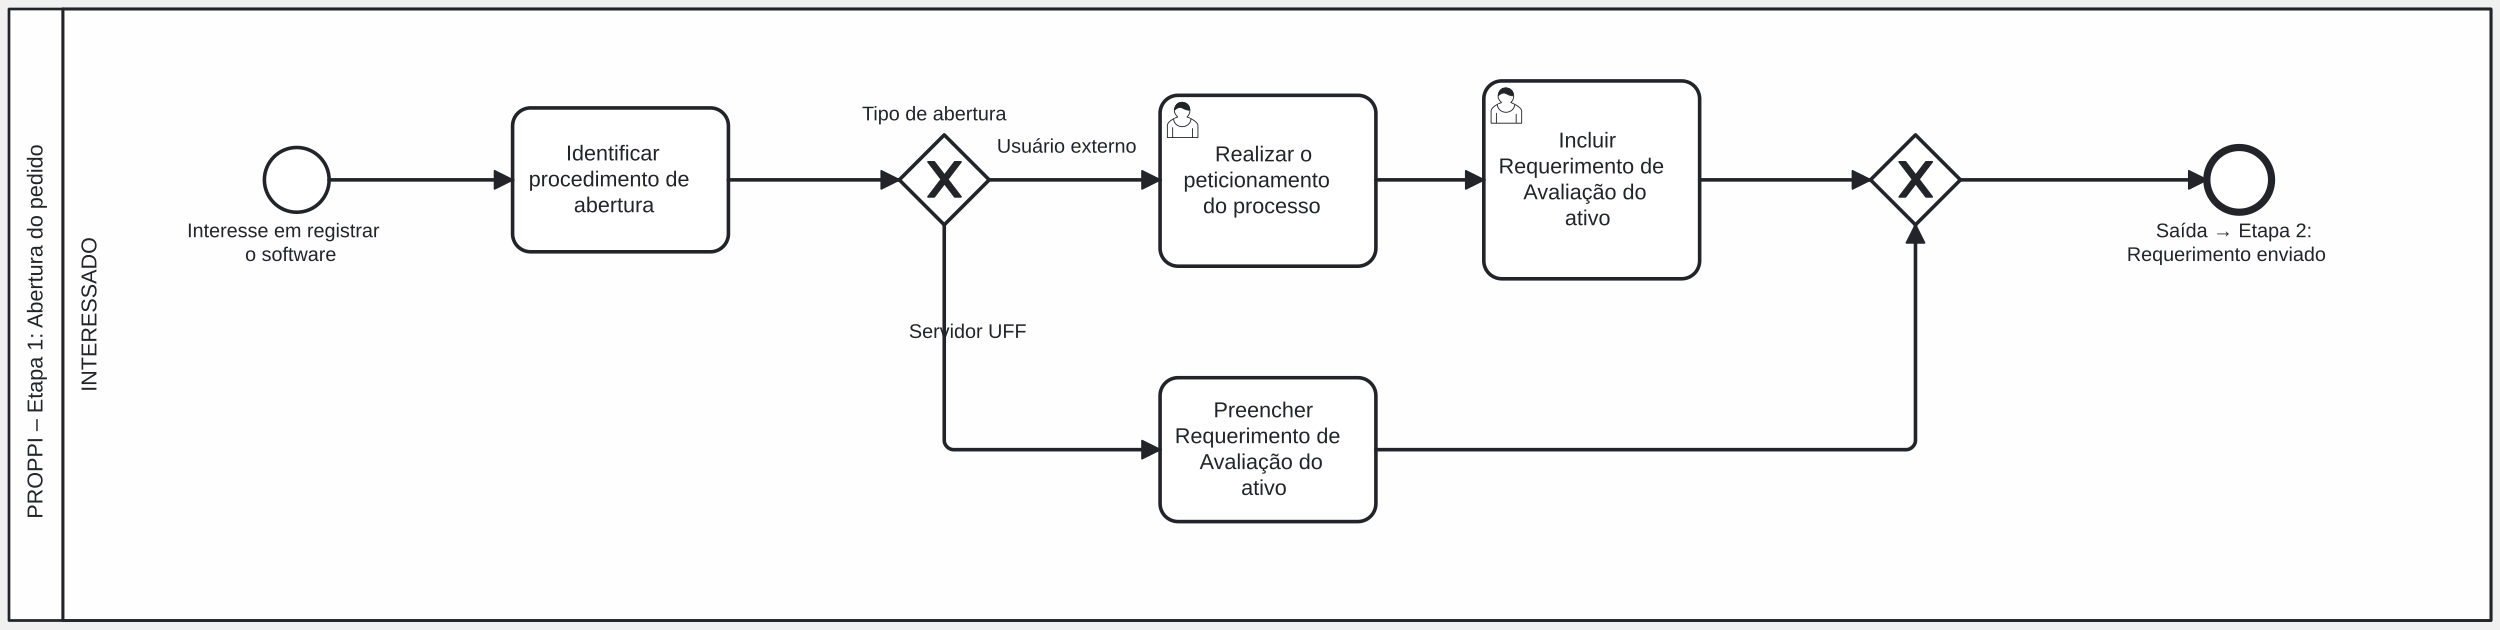
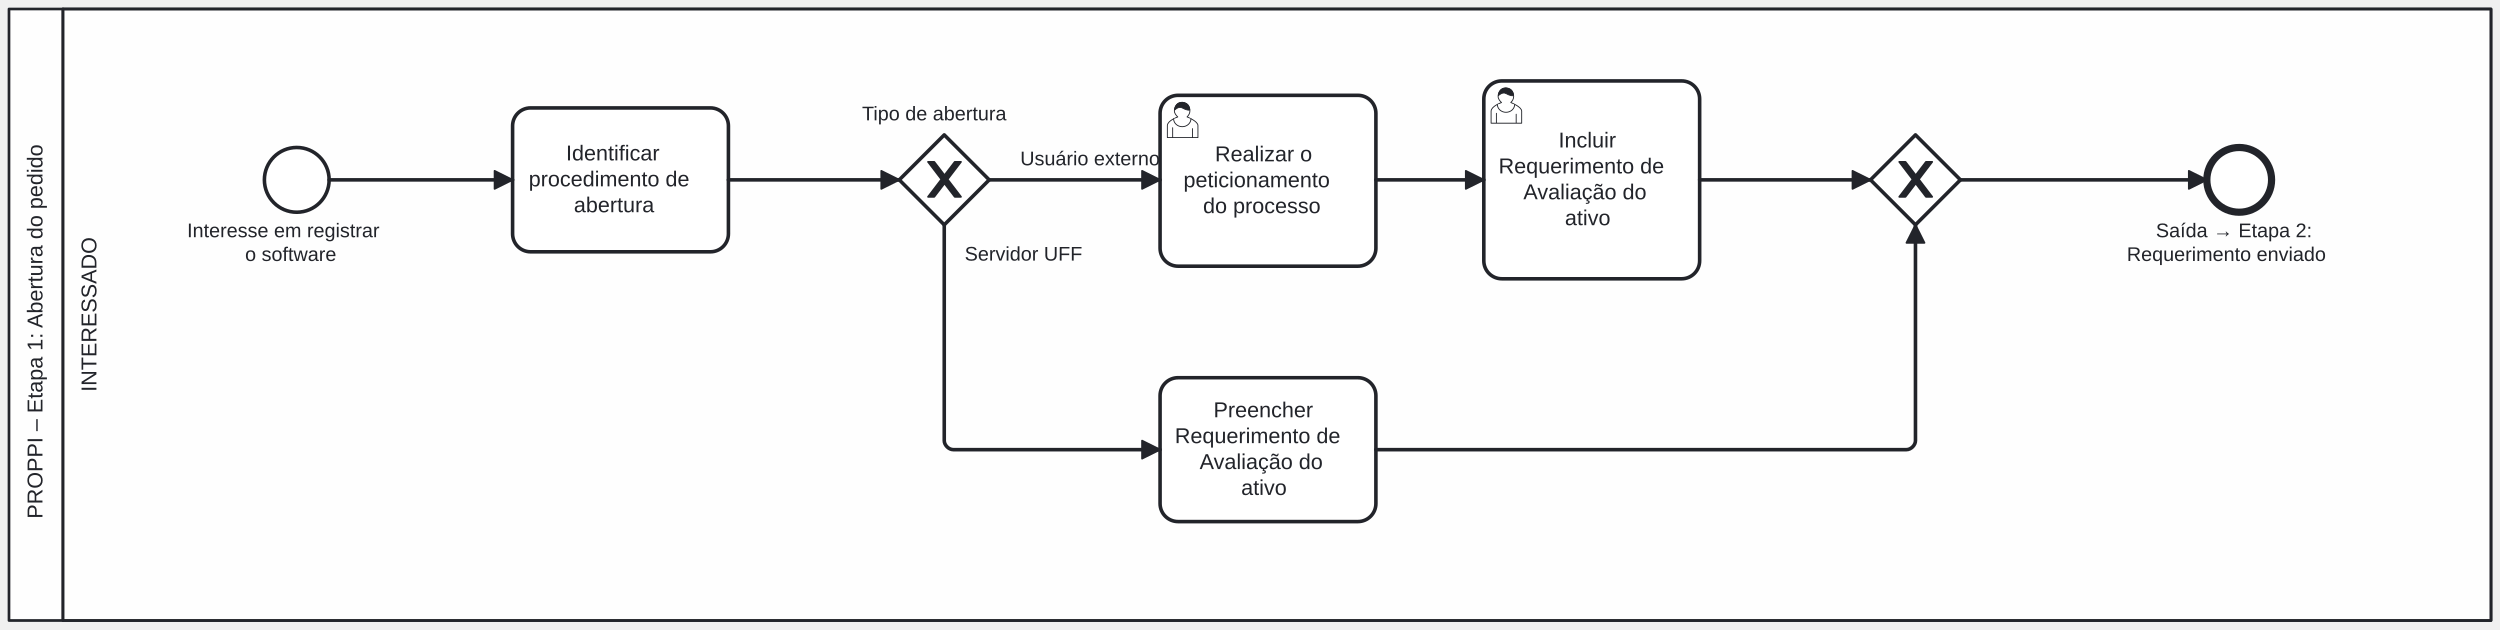
<svg xmlns="http://www.w3.org/2000/svg" width="1390" height="350" viewBox="-5 -5 1390 350" version="1.1">
  <g class="djs-group">
    <g class="djs-element djs-shape" data-element-id="Pool_PROPPI" transform="matrix(1 0 0 1 0 0)" style="display: block;">
      <g class="djs-visual">
        <rect x="0" y="0" width="1380" height="340" rx="0" ry="0" style="stroke-linecap: round; stroke-linejoin: round; stroke: rgb(34, 36, 42); stroke-width: 1.5px; fill: white; fill-opacity: 0.95;" />
        <path style="fill: none; stroke-linecap: round; stroke-linejoin: round; stroke: rgb(34, 36, 42); stroke-width: 1.5px;" d="M30,0L30,340" />
        <text lineHeight="1.2" class="djs-label" transform="matrix(-1.83697e-16 -1 1 -1.83697e-16 0 340)" style="font-family: Arial, sans-serif; font-size: 12px; font-weight: normal; fill: rgb(34, 36, 42);">
          <tspan x="56.592" y="18.6">PROPPI – Etapa 1: Abertura do pedido</tspan>
        </text>
      </g>
      <rect class="djs-hit djs-hit-all" x="0" y="0" width="1380" height="340" style="fill: none; stroke-opacity: 0; stroke: white; stroke-width: 15px;" />
    </g>
    <g class="djs-children">
      <g class="djs-group">
        <g class="djs-element djs-shape" data-element-id="L_INT" transform="matrix(1 0 0 1 30 0)" style="display: block;">
          <g class="djs-visual">
            <rect x="0" y="0" width="1350" height="340" rx="0" ry="0" style="stroke-linecap: round; stroke-linejoin: round; stroke: rgb(34, 36, 42); stroke-width: 1.5px; fill: white; fill-opacity: 0.25;" />
            <text lineHeight="1.2" class="djs-label" transform="matrix(-1.83697e-16 -1 1 -1.83697e-16 0 340)" style="font-family: Arial, sans-serif; font-size: 12px; font-weight: normal; fill: rgb(34, 36, 42);">
              <tspan x="127.15" y="18.6">INTERESSADO</tspan>
            </text>
          </g>
          <rect class="djs-hit djs-hit-all" x="0" y="0" width="1350" height="340" style="fill: none; stroke-opacity: 0; stroke: white; stroke-width: 15px;" />
        </g>
      </g>
      <g class="djs-group">
        <g class="djs-element djs-shape" data-element-id="i_inicio" transform="matrix(1 0 0 1 142 77)" style="display: block;">
          <g class="djs-visual">
            <circle cx="18" cy="18" r="18" style="stroke-linecap: round; stroke-linejoin: round; stroke: rgb(34, 36, 42); stroke-width: 2px; fill: white; fill-opacity: 0.95;" />
          </g>
          <rect class="djs-hit djs-hit-all" x="0" y="0" width="36" height="36" style="fill: none; stroke-opacity: 0; stroke: white; stroke-width: 15px;" />
        </g>
      </g>
      <g class="djs-group">
        <g class="djs-element djs-shape" data-element-id="i_inicio_label" transform="matrix(1 0 0 1 95 117)" style="display: block;">
          <g class="djs-visual">
            <text lineHeight="1.2" class="djs-label" style="font-family: Arial, sans-serif; font-size: 11px; font-weight: normal; fill: rgb(34, 36, 42);">
              <tspan x="4.017" y="9.9">Interesse em registrar </tspan>
              <tspan x="36.267" y="23.1">o software</tspan>
            </text>
          </g>
          <rect class="djs-hit djs-hit-all" x="0" y="0" width="130" height="27" style="fill: none; stroke-opacity: 0; stroke: white; stroke-width: 15px;" />
        </g>
      </g>
      <g class="djs-group">
        <g class="djs-element djs-shape" data-element-id="i_identificar" transform="matrix(1 0 0 1 280 55)" style="display: block;">
          <g class="djs-visual">
            <rect x="0" y="0" width="120" height="80" rx="10" ry="10" style="stroke-linecap: round; stroke-linejoin: round; stroke: rgb(34, 36, 42); stroke-width: 2px; fill: white; fill-opacity: 0.95;" />
            <text lineHeight="1.2" class="djs-label" style="font-family: Arial, sans-serif; font-size: 12px; font-weight: normal; fill: rgb(34, 36, 42);">
              <tspan x="29.687" y="29.2">Identificar </tspan>
              <tspan x="8.95" y="43.6">procedimento de </tspan>
              <tspan x="34.058" y="58">abertura</tspan>
            </text>
          </g>
          <rect class="djs-hit djs-hit-all" x="0" y="0" width="120" height="80" style="fill: none; stroke-opacity: 0; stroke: white; stroke-width: 15px;" />
        </g>
      </g>
      <g class="djs-group">
        <g class="djs-element djs-shape" data-element-id="i_gw_tipo" transform="matrix(1 0 0 1 495 70)" style="display: block;">
          <g class="djs-visual">
            <polygon points="25,0 50,25 25,50 0,25" style="stroke-linecap: round; stroke-linejoin: round; stroke: rgb(34, 36, 42); stroke-width: 2px; fill: white; fill-opacity: 0.95;" />
            <path d="m 16,15 7.429,9.714 -7.429,9.714 3.429,0 5.714,-7.464 5.714,7.464 3.429,0 -7.429,-9.714 7.429,-9.714 -3.429,0 -5.714,7.464 -5.714,-7.464 -3.429,0 z" style="fill: rgb(34, 36, 42); stroke-linecap: round; stroke-linejoin: round; stroke: rgb(34, 36, 42); stroke-width: 1px;" />
          </g>
          <rect class="djs-hit djs-hit-all" x="0" y="0" width="50" height="50" style="fill: none; stroke-opacity: 0; stroke: white; stroke-width: 15px;" />
        </g>
      </g>
      <g class="djs-group">
        <g class="djs-element djs-shape" data-element-id="i_gw_tipo_label" transform="matrix(1 0 0 1 459 52)" style="display: block;">
          <g class="djs-visual">
            <text lineHeight="1.2" class="djs-label" style="font-family: Arial, sans-serif; font-size: 11px; font-weight: normal; fill: rgb(34, 36, 42);">
              <tspan x="15.273" y="9.9">Tipo de abertura</tspan>
            </text>
          </g>
          <rect class="djs-hit djs-hit-all" x="0" y="0" width="122" height="14" style="fill: none; stroke-opacity: 0; stroke: white; stroke-width: 15px;" />
        </g>
      </g>
      <g class="djs-group">
        <g class="djs-element djs-shape" data-element-id="i_petic_proc" transform="matrix(1 0 0 1 640 48)" style="display: block;">
          <g class="djs-visual">
            <rect x="0" y="0" width="120" height="95" rx="10" ry="10" style="stroke-linecap: round; stroke-linejoin: round; stroke: rgb(34, 36, 42); stroke-width: 2px; fill: white; fill-opacity: 0.95;" />
            <text lineHeight="1.2" class="djs-label" style="font-family: Arial, sans-serif; font-size: 12px; font-weight: normal; fill: rgb(34, 36, 42);">
              <tspan x="30.527" y="36.7">Realizar o </tspan>
              <tspan x="13.002" y="51.1">peticionamento </tspan>
              <tspan x="23.886" y="65.5">do processo</tspan>
            </text>
            <path d="m 15,12 c 0.909,-0.845 1.594,-2.049 1.594,-3.385 0,-2.554 -1.805,-4.622 -4.357,-4.622 -2.552,0 -4.288,2.068 -4.288,4.622 0,1.348 0.974,2.562 1.896,3.405 -0.529,0.187 -5.669,2.097 -5.794,4.756 v 6.718 h 17 v -6.718 c 0,-2.298 -5.528,-4.595 -6.051,-4.776 zm -8,6 l 0,5.5 m 11,0 l 0,-5" style="fill: white; stroke-linecap: round; stroke-linejoin: round; stroke: rgb(34, 36, 42); stroke-width: 0.5px;" />
            <path d="m 15,12 m 2.162,1.009 c 0,2.447 -2.158,4.431 -4.821,4.431 -2.665,0 -4.822,-1.981 -4.822,-4.431 " style="fill: white; stroke-linecap: round; stroke-linejoin: round; stroke: rgb(34, 36, 42); stroke-width: 0.5px;" />
            <path d="m 15,12 m -6.9,-3.80 c 0,0 2.251,-2.358 4.274,-1.177 2.024,1.181 4.221,1.537 4.124,0.965 -0.098,-0.57 -0.117,-3.791 -4.191,-4.136 -3.575,0.001 -4.208,3.367 -4.207,4.348 z" style="fill: rgb(34, 36, 42); stroke-linecap: round; stroke-linejoin: round; stroke: rgb(34, 36, 42); stroke-width: 0.5px;" />
          </g>
          <rect class="djs-hit djs-hit-all" x="0" y="0" width="120" height="95" style="fill: none; stroke-opacity: 0; stroke: white; stroke-width: 15px;" />
        </g>
      </g>
      <g class="djs-group">
        <g class="djs-element djs-shape" data-element-id="i_incluir_req" transform="matrix(1 0 0 1 820 40)" style="display: block;">
          <g class="djs-visual">
            <rect x="0" y="0" width="120" height="110" rx="10" ry="10" style="stroke-linecap: round; stroke-linejoin: round; stroke: rgb(34, 36, 42); stroke-width: 2px; fill: white; fill-opacity: 0.95;" />
            <text lineHeight="1.2" class="djs-label" style="font-family: Arial, sans-serif; font-size: 12px; font-weight: normal; fill: rgb(34, 36, 42);">
              <tspan x="41.525" y="37">Incluir </tspan>
              <tspan x="8.203" y="51.4">Requerimento de </tspan>
              <tspan x="21.976" y="65.8">Avaliação do </tspan>
              <tspan x="45.082" y="80.2">ativo</tspan>
            </text>
            <path d="m 15,12 c 0.909,-0.845 1.594,-2.049 1.594,-3.385 0,-2.554 -1.805,-4.622 -4.357,-4.622 -2.552,0 -4.288,2.068 -4.288,4.622 0,1.348 0.974,2.562 1.896,3.405 -0.529,0.187 -5.669,2.097 -5.794,4.756 v 6.718 h 17 v -6.718 c 0,-2.298 -5.528,-4.595 -6.051,-4.776 zm -8,6 l 0,5.5 m 11,0 l 0,-5" style="fill: white; stroke-linecap: round; stroke-linejoin: round; stroke: rgb(34, 36, 42); stroke-width: 0.5px;" />
            <path d="m 15,12 m 2.162,1.009 c 0,2.447 -2.158,4.431 -4.821,4.431 -2.665,0 -4.822,-1.981 -4.822,-4.431 " style="fill: white; stroke-linecap: round; stroke-linejoin: round; stroke: rgb(34, 36, 42); stroke-width: 0.5px;" />
            <path d="m 15,12 m -6.9,-3.80 c 0,0 2.251,-2.358 4.274,-1.177 2.024,1.181 4.221,1.537 4.124,0.965 -0.098,-0.57 -0.117,-3.791 -4.191,-4.136 -3.575,0.001 -4.208,3.367 -4.207,4.348 z" style="fill: rgb(34, 36, 42); stroke-linecap: round; stroke-linejoin: round; stroke: rgb(34, 36, 42); stroke-width: 0.5px;" />
          </g>
          <rect class="djs-hit djs-hit-all" x="0" y="0" width="120" height="110" style="fill: none; stroke-opacity: 0; stroke: white; stroke-width: 15px;" />
        </g>
      </g>
      <g class="djs-group">
        <g class="djs-element djs-shape" data-element-id="i_preencher_req" transform="matrix(1 0 0 1 640 205)" style="display: block;">
          <g class="djs-visual">
            <rect x="0" y="0" width="120" height="80" rx="10" ry="10" style="stroke-linecap: round; stroke-linejoin: round; stroke: rgb(34, 36, 42); stroke-width: 2px; fill: white; fill-opacity: 0.95;" />
            <text lineHeight="1.2" class="djs-label" style="font-family: Arial, sans-serif; font-size: 12px; font-weight: normal; fill: rgb(34, 36, 42);">
              <tspan x="29.707" y="22">Preencher </tspan>
              <tspan x="8.203" y="36.4">Requerimento de </tspan>
              <tspan x="21.976" y="50.8">Avaliação do </tspan>
              <tspan x="45.082" y="65.2">ativo</tspan>
            </text>
          </g>
          <rect class="djs-hit djs-hit-all" x="0" y="0" width="120" height="80" style="fill: none; stroke-opacity: 0; stroke: white; stroke-width: 15px;" />
        </g>
      </g>
      <g class="djs-group">
        <g class="djs-element djs-shape" data-element-id="i_join_tipo" transform="matrix(1 0 0 1 1035 70)" style="display: block;">
          <g class="djs-visual">
            <polygon points="25,0 50,25 25,50 0,25" style="stroke-linecap: round; stroke-linejoin: round; stroke: rgb(34, 36, 42); stroke-width: 2px; fill: white; fill-opacity: 0.95;" />
            <path d="m 16,15 7.429,9.714 -7.429,9.714 3.429,0 5.714,-7.464 5.714,7.464 3.429,0 -7.429,-9.714 7.429,-9.714 -3.429,0 -5.714,7.464 -5.714,-7.464 -3.429,0 z" style="fill: rgb(34, 36, 42); stroke-linecap: round; stroke-linejoin: round; stroke: rgb(34, 36, 42); stroke-width: 1px;" />
          </g>
          <rect class="djs-hit djs-hit-all" x="0" y="0" width="50" height="50" style="fill: none; stroke-opacity: 0; stroke: white; stroke-width: 15px;" />
        </g>
      </g>
      <g class="djs-group">
        <g class="djs-element djs-shape" data-element-id="e1_fim" transform="matrix(1 0 0 1 1222 77)" style="display: block;">
          <g class="djs-visual">
            <circle cx="18" cy="18" r="18" style="stroke-linecap: round; stroke-linejoin: round; stroke: rgb(34, 36, 42); stroke-width: 4px; fill: white; fill-opacity: 0.95;" />
          </g>
          <rect class="djs-hit djs-hit-all" x="0" y="0" width="36" height="36" style="fill: none; stroke-opacity: 0; stroke: white; stroke-width: 15px;" />
        </g>
      </g>
      <g class="djs-group">
        <g class="djs-element djs-shape" data-element-id="e1_fim_label" transform="matrix(1 0 0 1 1175 117)" style="display: block;">
          <g class="djs-visual">
            <text lineHeight="1.2" class="djs-label" style="font-family: Arial, sans-serif; font-size: 11px; font-weight: normal; fill: rgb(34, 36, 42);">
              <tspan x="18.68" y="9.9">Saída → Etapa 2: </tspan>
              <tspan x="2.515" y="23.1">Requerimento enviado</tspan>
            </text>
          </g>
          <rect class="djs-hit djs-hit-all" x="0" y="0" width="130" height="27" style="fill: none; stroke-opacity: 0; stroke: white; stroke-width: 15px;" />
        </g>
      </g>
      <g class="djs-group">
        <g class="djs-element djs-connection" data-element-id="Etapa1_Abertura_f1" style="display: block;">
          <g class="djs-visual">
            <defs>
              <marker id="marker-1" viewBox="0 0 20 20" refX="11" refY="10" markerWidth="10" markerHeight="10" orient="auto">
                <path d="M 1 5 L 11 10 L 1 15 Z" style="stroke-linecap: round; stroke-linejoin: round; stroke: rgb(34, 36, 42); stroke-width: 1px; fill: rgb(34, 36, 42);" />
              </marker>
            </defs>
            <path data-corner-radius="5" style="fill: none; stroke-linecap: round; stroke-linejoin: round; stroke: rgb(34, 36, 42); stroke-width: 2px; marker-end: url('#marker-1');" d="M178,95L280,95" />
          </g>
          <path d="M178,95L280,95" class="djs-hit djs-hit-stroke" style="fill: none; stroke-opacity: 0; stroke: white; stroke-width: 15px;" />
        </g>
      </g>
      <g class="djs-group">
        <g class="djs-element djs-connection" data-element-id="Etapa1_Abertura_f2" style="display: block;">
          <g class="djs-visual">
            <defs>
              <marker id="marker-2" viewBox="0 0 20 20" refX="11" refY="10" markerWidth="10" markerHeight="10" orient="auto">
                <path d="M 1 5 L 11 10 L 1 15 Z" style="stroke-linecap: round; stroke-linejoin: round; stroke: rgb(34, 36, 42); stroke-width: 1px; fill: rgb(34, 36, 42);" />
              </marker>
            </defs>
            <path data-corner-radius="5" style="fill: none; stroke-linecap: round; stroke-linejoin: round; stroke: rgb(34, 36, 42); stroke-width: 2px; marker-end: url('#marker-2');" d="M400,95L495,95" />
          </g>
          <path d="M400,95L495,95" class="djs-hit djs-hit-stroke" style="fill: none; stroke-opacity: 0; stroke: white; stroke-width: 15px;" />
        </g>
      </g>
      <g class="djs-group">
        <g class="djs-element djs-connection" data-element-id="Etapa1_Abertura_f3" style="display: block;">
          <g class="djs-visual">
            <defs>
              <marker id="marker-3" viewBox="0 0 20 20" refX="11" refY="10" markerWidth="10" markerHeight="10" orient="auto">
                <path d="M 1 5 L 11 10 L 1 15 Z" style="stroke-linecap: round; stroke-linejoin: round; stroke: rgb(34, 36, 42); stroke-width: 1px; fill: rgb(34, 36, 42);" />
              </marker>
            </defs>
            <path data-corner-radius="5" style="fill: none; stroke-linecap: round; stroke-linejoin: round; stroke: rgb(34, 36, 42); stroke-width: 2px; marker-end: url('#marker-3');" d="M545,95L640,95" />
          </g>
          <path d="M545,95L640,95" class="djs-hit djs-hit-stroke" style="fill: none; stroke-opacity: 0; stroke: white; stroke-width: 15px;" />
        </g>
      </g>
      <g class="djs-group">
-         <g class="djs-element djs-shape" data-element-id="Etapa1_Abertura_f3_label" transform="matrix(1 0 0 1 549 70)" style="display: block;">
-           <g class="djs-visual">
-             <text lineHeight="1.2" class="djs-label" style="font-family: Arial, sans-serif; font-size: 11px; font-weight: normal; fill: rgb(34, 36, 42);">
-               <tspan x="0.252" y="9.9">Usuário externo</tspan>
-             </text>
-           </g>
-           <rect class="djs-hit djs-hit-all" x="0" y="0" width="88" height="14" style="fill: none; stroke-opacity: 0; stroke: white; stroke-width: 15px;" />
+         <g class="djs-element djs-shape" data-element-id="Etapa1_Abertura_f3_label" transform="matrix(1 0 0 1 555 77)" style="display: block;">
+           <g class="djs-visual">
+             <text lineHeight="1.2" class="djs-label" style="font-family: Arial, sans-serif; font-size: 11px; font-weight: normal; fill: rgb(34, 36, 42);">
+               <tspan x="7.252" y="9.9">Usuário externo</tspan>
+             </text>
+           </g>
+           <rect class="djs-hit djs-hit-all" x="0" y="0" width="102" height="14" style="fill: none; stroke-opacity: 0; stroke: white; stroke-width: 15px;" />
        </g>
      </g>
      <g class="djs-group">
        <g class="djs-element djs-connection" data-element-id="Etapa1_Abertura_f4" style="display: block;">
          <g class="djs-visual">
            <defs>
              <marker id="marker-4" viewBox="0 0 20 20" refX="11" refY="10" markerWidth="10" markerHeight="10" orient="auto">
                <path d="M 1 5 L 11 10 L 1 15 Z" style="stroke-linecap: round; stroke-linejoin: round; stroke: rgb(34, 36, 42); stroke-width: 1px; fill: rgb(34, 36, 42);" />
              </marker>
            </defs>
            <path data-corner-radius="5" style="fill: none; stroke-linecap: round; stroke-linejoin: round; stroke: rgb(34, 36, 42); stroke-width: 2px; marker-end: url('#marker-4');" d="M520,120L520,240C520,242.5,522.5,245,525,245L640,245" />
          </g>
          <path d="M520,120L520,245L640,245" class="djs-hit djs-hit-stroke" style="fill: none; stroke-opacity: 0; stroke: white; stroke-width: 15px;" />
        </g>
      </g>
      <g class="djs-group">
-         <g class="djs-element djs-shape" data-element-id="Etapa1_Abertura_f4_label" transform="matrix(1 0 0 1 500 173)" style="display: block;">
-           <g class="djs-visual">
-             <text lineHeight="1.2" class="djs-label" style="font-family: Arial, sans-serif; font-size: 11px; font-weight: normal; fill: rgb(34, 36, 42);">
-               <tspan x="0.362" y="9.9">Servidor UFF</tspan>
-             </text>
-           </g>
-           <rect class="djs-hit djs-hit-all" x="0" y="0" width="71" height="14" style="fill: none; stroke-opacity: 0; stroke: white; stroke-width: 15px;" />
+         <g class="djs-element djs-shape" data-element-id="Etapa1_Abertura_f4_label" transform="matrix(1 0 0 1 525 130)" style="display: block;">
+           <g class="djs-visual">
+             <text lineHeight="1.2" class="djs-label" style="font-family: Arial, sans-serif; font-size: 11px; font-weight: normal; fill: rgb(34, 36, 42);">
+               <tspan x="6.362" y="9.9">Servidor UFF</tspan>
+             </text>
+           </g>
+           <rect class="djs-hit djs-hit-all" x="0" y="0" width="83" height="14" style="fill: none; stroke-opacity: 0; stroke: white; stroke-width: 15px;" />
        </g>
      </g>
      <g class="djs-group">
        <g class="djs-element djs-connection" data-element-id="Etapa1_Abertura_f5" style="display: block;">
          <g class="djs-visual">
            <defs>
              <marker id="marker-5" viewBox="0 0 20 20" refX="11" refY="10" markerWidth="10" markerHeight="10" orient="auto">
                <path d="M 1 5 L 11 10 L 1 15 Z" style="stroke-linecap: round; stroke-linejoin: round; stroke: rgb(34, 36, 42); stroke-width: 1px; fill: rgb(34, 36, 42);" />
              </marker>
            </defs>
            <path data-corner-radius="5" style="fill: none; stroke-linecap: round; stroke-linejoin: round; stroke: rgb(34, 36, 42); stroke-width: 2px; marker-end: url('#marker-5');" d="M760,95L820,95" />
          </g>
          <path d="M760,95L820,95" class="djs-hit djs-hit-stroke" style="fill: none; stroke-opacity: 0; stroke: white; stroke-width: 15px;" />
        </g>
      </g>
      <g class="djs-group">
        <g class="djs-element djs-connection" data-element-id="Etapa1_Abertura_f6" style="display: block;">
          <g class="djs-visual">
            <defs>
              <marker id="marker-6" viewBox="0 0 20 20" refX="11" refY="10" markerWidth="10" markerHeight="10" orient="auto">
                <path d="M 1 5 L 11 10 L 1 15 Z" style="stroke-linecap: round; stroke-linejoin: round; stroke: rgb(34, 36, 42); stroke-width: 1px; fill: rgb(34, 36, 42);" />
              </marker>
            </defs>
            <path data-corner-radius="5" style="fill: none; stroke-linecap: round; stroke-linejoin: round; stroke: rgb(34, 36, 42); stroke-width: 2px; marker-end: url('#marker-6');" d="M940,95L1035,95" />
          </g>
          <path d="M940,95L1035,95" class="djs-hit djs-hit-stroke" style="fill: none; stroke-opacity: 0; stroke: white; stroke-width: 15px;" />
        </g>
      </g>
      <g class="djs-group">
        <g class="djs-element djs-connection" data-element-id="Etapa1_Abertura_f7" style="display: block;">
          <g class="djs-visual">
            <defs>
              <marker id="marker-7" viewBox="0 0 20 20" refX="11" refY="10" markerWidth="10" markerHeight="10" orient="auto">
                <path d="M 1 5 L 11 10 L 1 15 Z" style="stroke-linecap: round; stroke-linejoin: round; stroke: rgb(34, 36, 42); stroke-width: 1px; fill: rgb(34, 36, 42);" />
              </marker>
            </defs>
            <path data-corner-radius="5" style="fill: none; stroke-linecap: round; stroke-linejoin: round; stroke: rgb(34, 36, 42); stroke-width: 2px; marker-end: url('#marker-7');" d="M760,245L1055,245C1057.5,245,1060,242.5,1060,240L1060,120" />
          </g>
          <path d="M760,245L1060,245L1060,120" class="djs-hit djs-hit-stroke" style="fill: none; stroke-opacity: 0; stroke: white; stroke-width: 15px;" />
        </g>
      </g>
      <g class="djs-group">
        <g class="djs-element djs-connection" data-element-id="Etapa1_Abertura_f8" style="display: block;">
          <g class="djs-visual">
            <defs>
              <marker id="marker-8" viewBox="0 0 20 20" refX="11" refY="10" markerWidth="10" markerHeight="10" orient="auto">
                <path d="M 1 5 L 11 10 L 1 15 Z" style="stroke-linecap: round; stroke-linejoin: round; stroke: rgb(34, 36, 42); stroke-width: 1px; fill: rgb(34, 36, 42);" />
              </marker>
            </defs>
            <path data-corner-radius="5" style="fill: none; stroke-linecap: round; stroke-linejoin: round; stroke: rgb(34, 36, 42); stroke-width: 2px; marker-end: url('#marker-8');" d="M1085,95L1222,95" />
          </g>
          <path d="M1085,95L1222,95" class="djs-hit djs-hit-stroke" style="fill: none; stroke-opacity: 0; stroke: white; stroke-width: 15px;" />
        </g>
      </g>
    </g>
  </g>
</svg>
